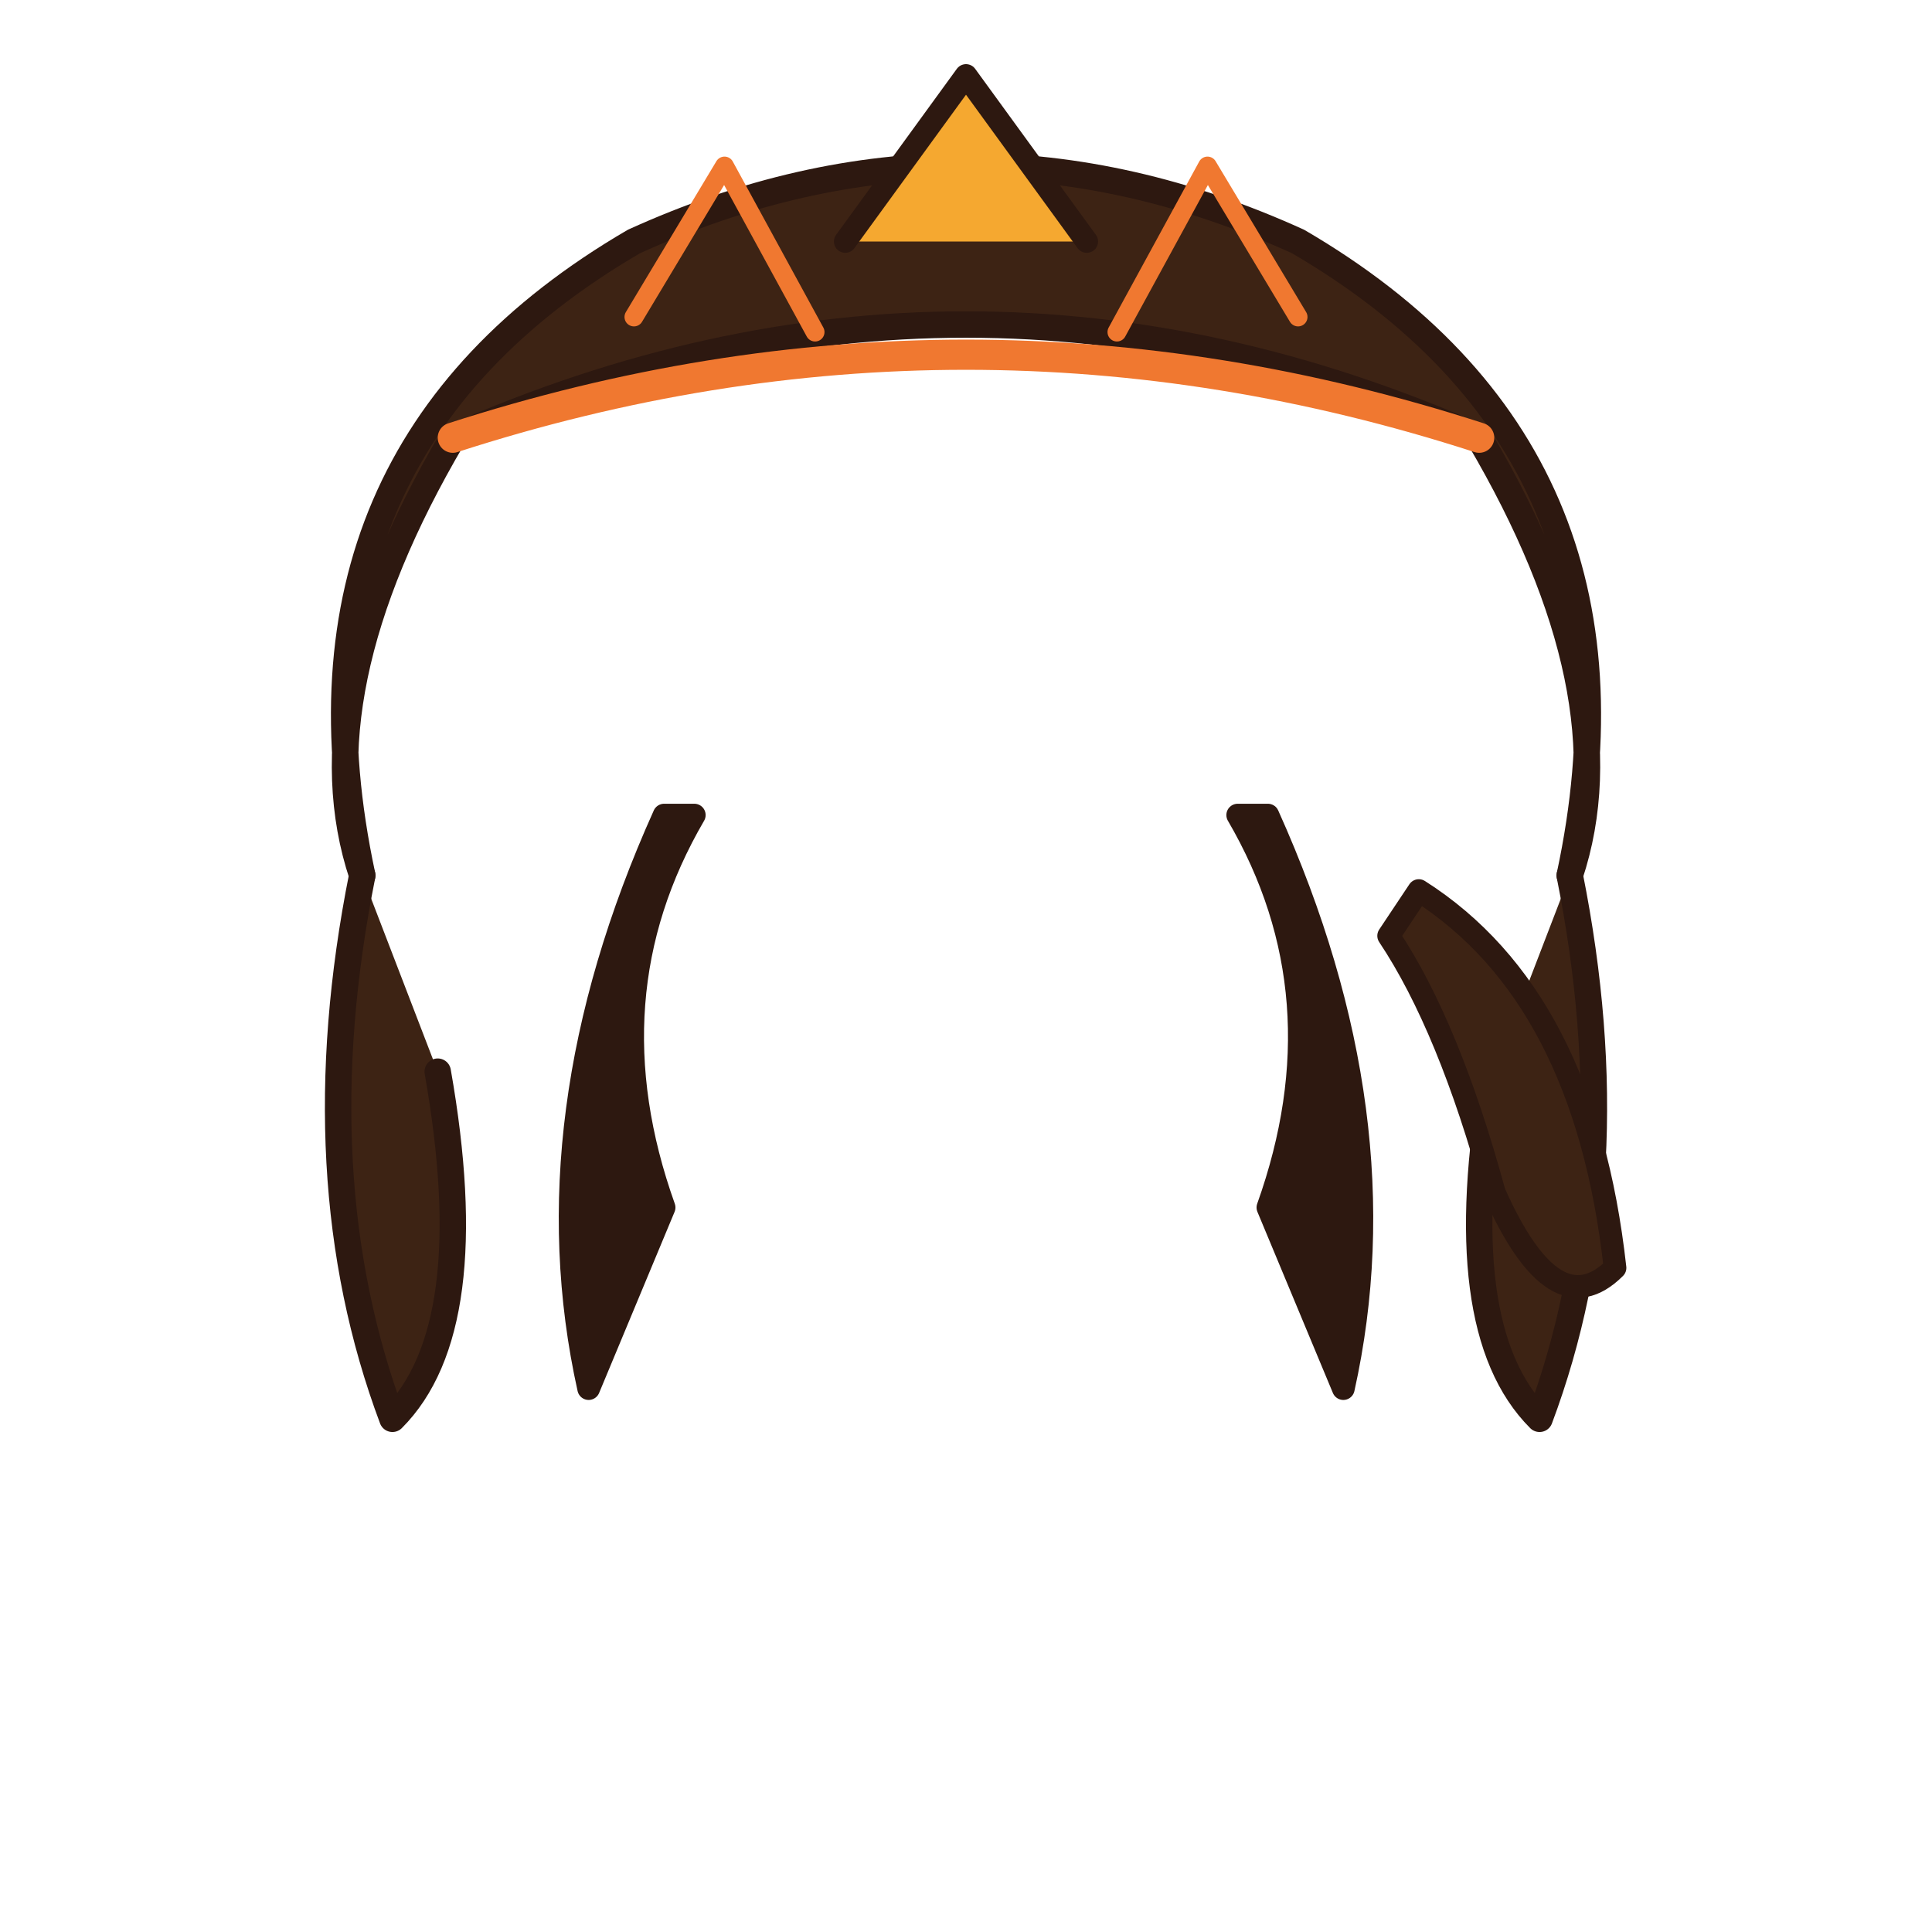
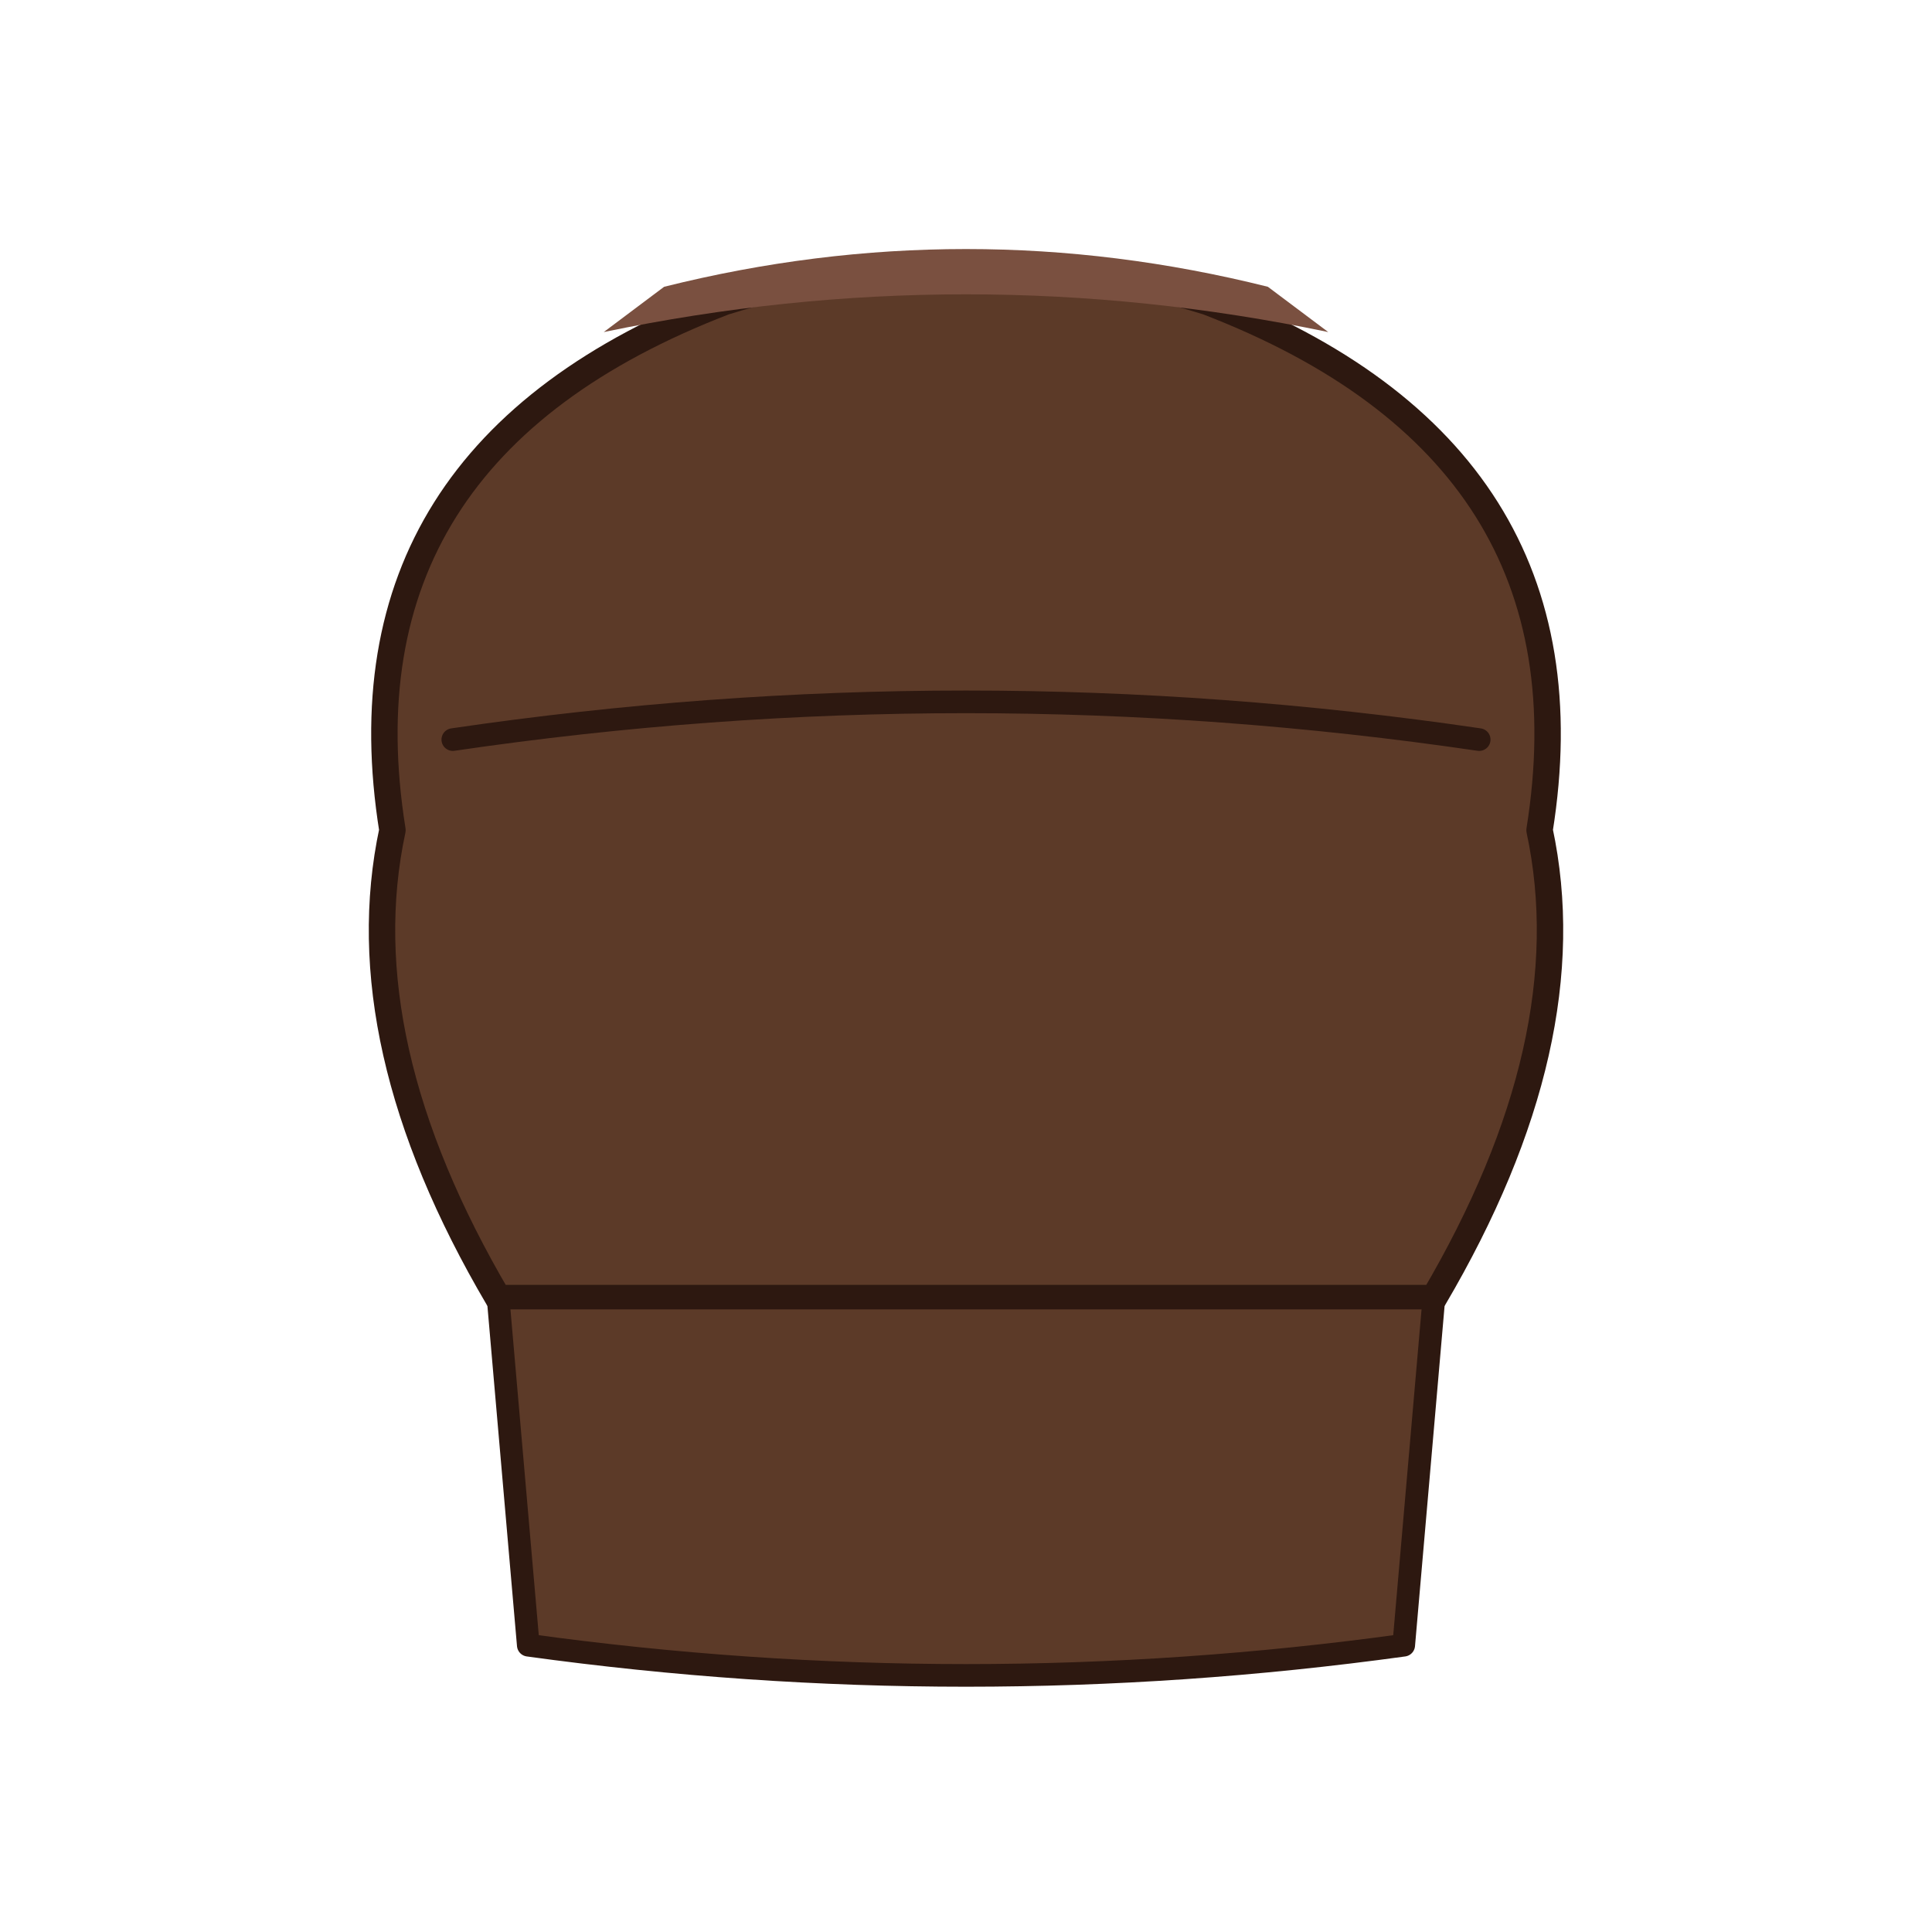
<svg xmlns="http://www.w3.org/2000/svg" viewBox="0 0 256 256" width="256" height="256" aria-hidden="true">
  <g fill-rule="evenodd" stroke-linejoin="round" stroke-linecap="round">
-     <path d="M 48 116 Q 36 60 84 32 Q 128 12 172 32 Q 220 60 208 116 Q 216 92 196 58 Q 128 28 60 58 Q 40 92 48 116 Z" fill="#3d2314" stroke="#2d1810" stroke-width="3.5" />
-     <path d="M 60 58 Q 128 36 196 58" fill="none" stroke="#f07830" stroke-width="4" />
-     <path d="M 48 116 Q 40 156 52 188 Q 64 176 58 142" fill="#3d2314" stroke="#2d1810" stroke-width="3.5" />
-     <path d="M 208 116 Q 216 156 204 188 Q 192 176 198 142" fill="#3d2314" stroke="#2d1810" stroke-width="3.5" />
-     <path d="M 168 108 Q 186 148 178 184 L 168 160 Q 178 132 164 108 Z" fill="#2d1810" stroke="#2d1810" stroke-width="3" />
-     <path d="M 88 108 Q 70 148 78 184 L 88 160 Q 78 132 92 108 Z" fill="#2d1810" stroke="#2d1810" stroke-width="3" />
-     <path d="M 112 32 L 128 10 L 144 32" fill="#f5a830" stroke="#2d1810" stroke-width="3" />
-     <path d="M 84 42 L 96 22 L 108 44 M 148 44 L 160 22 L 172 42" fill="none" stroke="#f07830" stroke-width="2.5" stroke-linecap="round" />
-     <path d="M 188 118 Q 210 132 214 168 Q 206 176 198 158 Q 192 136 184 124 Z" fill="#3d2314" stroke="#2d1810" stroke-width="3" />
+     <path d="M 52 110 Q 44 60 96 40 Q 128 30 160 40 Q 212 60 204 110 Q 210 138 190 172 L 66 172 Q 46 138 52 110 Z" fill="#5c3a28" stroke="#2d1810" stroke-width="3.5" />
+     <path d="M 66 172 L 70 218 Q 128 226 186 218 L 190 172 Z" fill="#5c3a28" stroke="#2d1810" stroke-width="3" />
+     <path d="M 80 44 Q 128 34 176 44 L 168 38 Q 128 28 88 38 Z" fill="#7a5040" stroke="none" />
+     <path d="M 60 98 Q 128 88 196 98" fill="none" stroke="#2d1810" stroke-width="3" />
  </g>
</svg>
